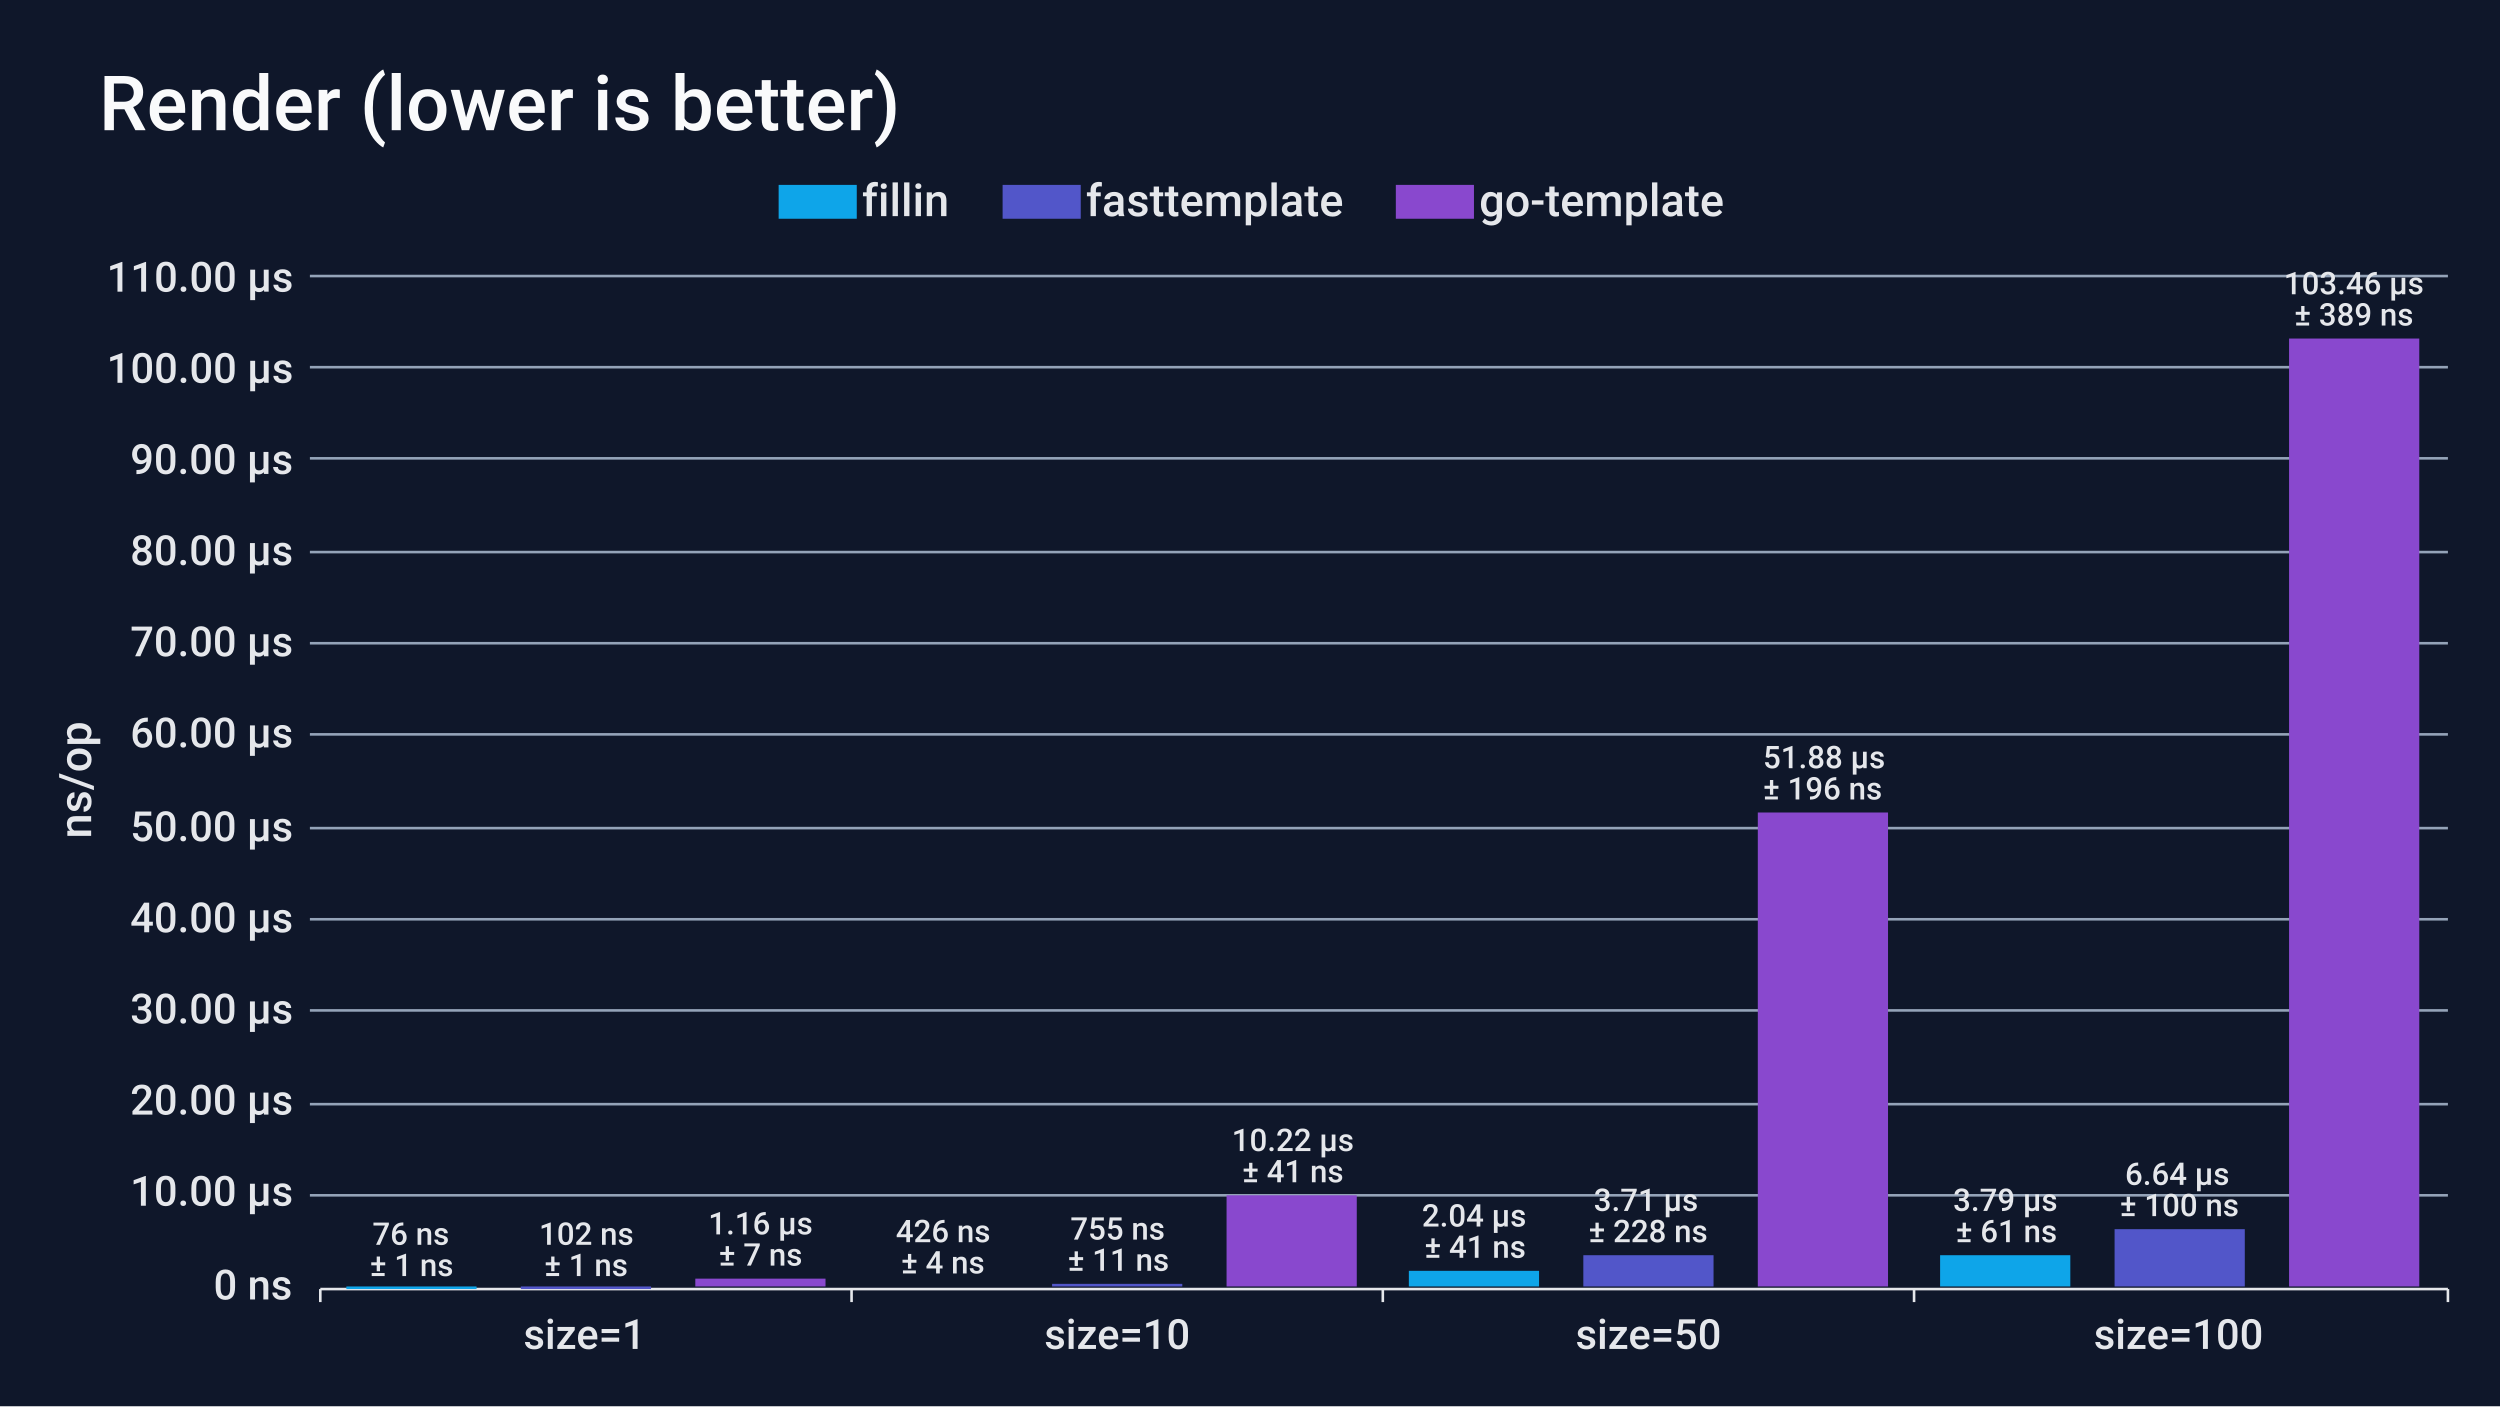
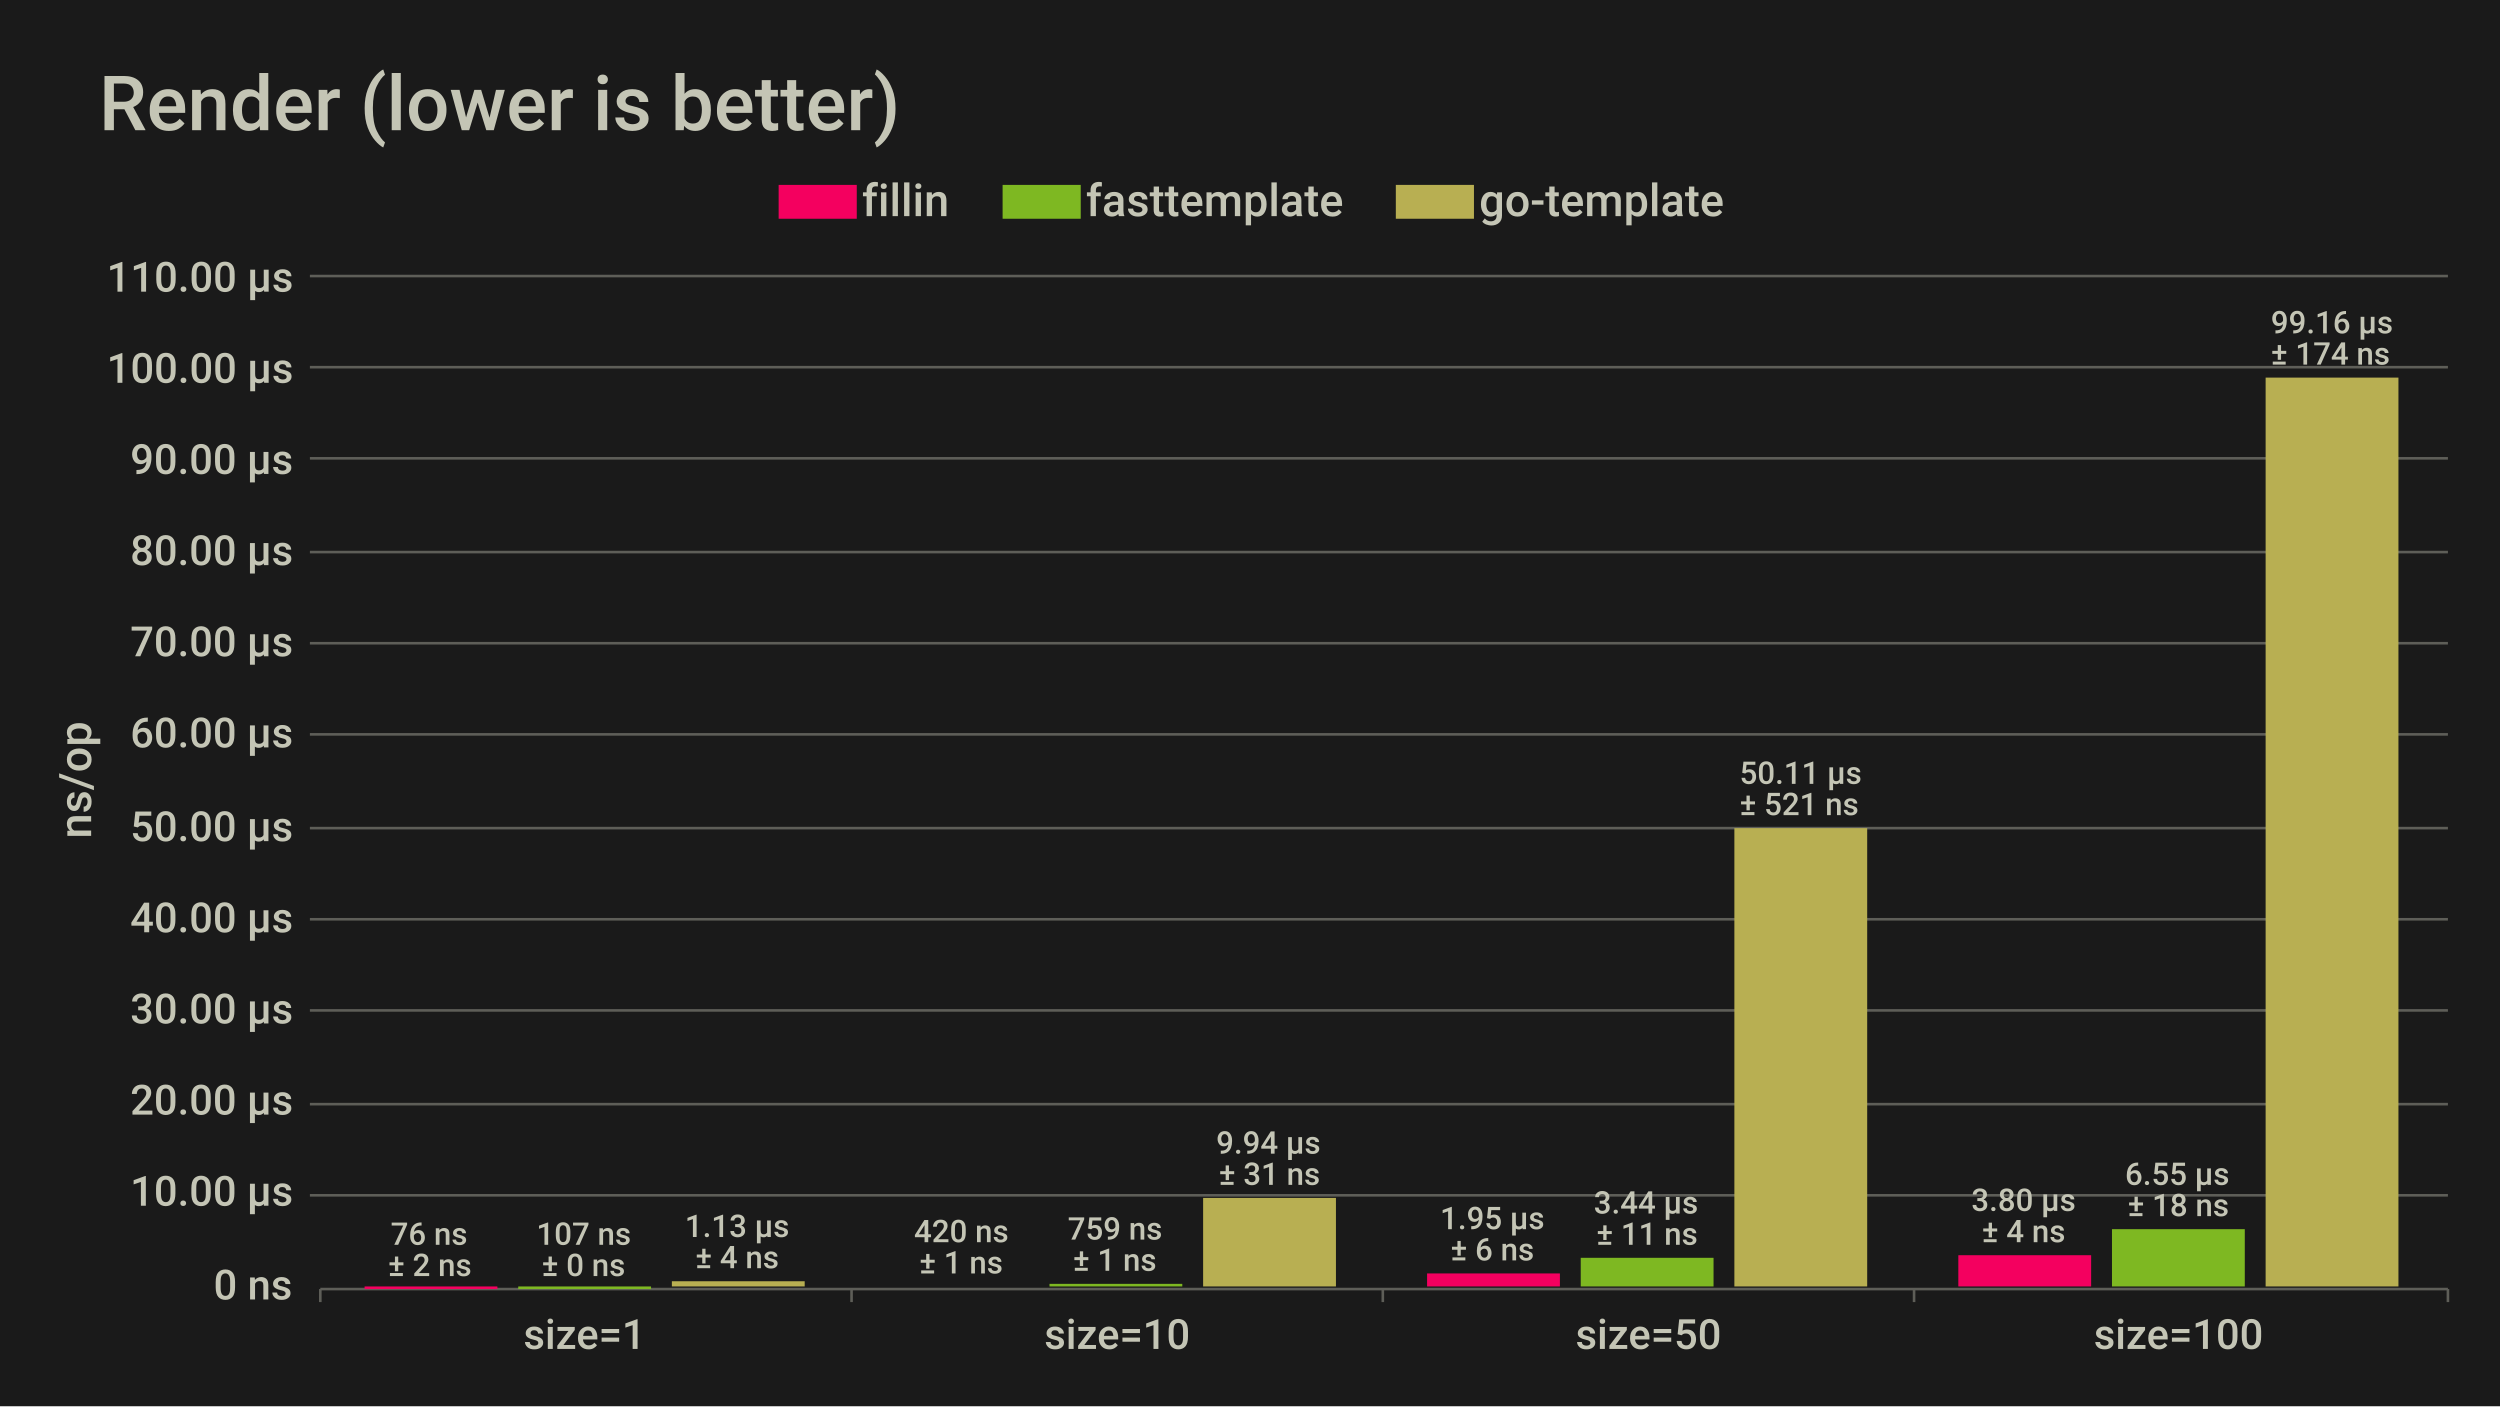
<svg xmlns="http://www.w3.org/2000/svg" viewBox="0 0 960 540">
-   <path d="M 0 0 L 960 0 L 960 540 L 0 540 L 0 0" style="stroke:none;fill:rgb(15,23,42)" />
-   <text x="38" y="50" style="stroke:none;fill:rgb(249,250,251);font-size:29.3px;font-family:'Roboto Medium',sans-serif">Render (lower is better)</text>
-   <path d="M 299 71 L 329 71 L 329 84 L 299 84 L 299 71" style="stroke:none;fill:rgb(14,165,233)" />
-   <text x="331" y="83" style="stroke:none;fill:rgb(229,231,235);font-size:17.3px;font-family:'Roboto Medium',sans-serif">fillin</text>
-   <path d="M 385 71 L 415 71 L 415 84 L 385 84 L 385 71" style="stroke:none;fill:rgb(82,86,201)" />
-   <text x="417" y="83" style="stroke:none;fill:rgb(229,231,235);font-size:17.3px;font-family:'Roboto Medium',sans-serif">fasttemplate</text>
-   <path d="M 536 71 L 566 71 L 566 84 L 536 84 L 536 71" style="stroke:none;fill:rgb(137,72,206)" />
-   <text x="568" y="83" style="stroke:none;fill:rgb(229,231,235);font-size:17.3px;font-family:'Roboto Medium',sans-serif">go-template</text>
-   <text x="35" y="322" style="stroke:none;fill:rgb(229,231,235);font-size:17.3px;font-family:'Roboto Medium',sans-serif" transform="rotate(270.00,35,322)">ns/op</text>
-   <text x="41" y="112" style="stroke:none;fill:rgb(229,231,235);font-size:16px;font-family:'Roboto Medium',sans-serif">110.00 µs</text>
-   <text x="41" y="147" style="stroke:none;fill:rgb(229,231,235);font-size:16px;font-family:'Roboto Medium',sans-serif">100.00 µs</text>
-   <text x="50" y="182" style="stroke:none;fill:rgb(229,231,235);font-size:16px;font-family:'Roboto Medium',sans-serif">90.00 µs</text>
-   <text x="50" y="217" style="stroke:none;fill:rgb(229,231,235);font-size:16px;font-family:'Roboto Medium',sans-serif">80.00 µs</text>
-   <text x="50" y="252" style="stroke:none;fill:rgb(229,231,235);font-size:16px;font-family:'Roboto Medium',sans-serif">70.00 µs</text>
-   <text x="50" y="287" style="stroke:none;fill:rgb(229,231,235);font-size:16px;font-family:'Roboto Medium',sans-serif">60.00 µs</text>
-   <text x="50" y="323" style="stroke:none;fill:rgb(229,231,235);font-size:16px;font-family:'Roboto Medium',sans-serif">50.00 µs</text>
-   <text x="50" y="358" style="stroke:none;fill:rgb(229,231,235);font-size:16px;font-family:'Roboto Medium',sans-serif">40.00 µs</text>
-   <text x="50" y="393" style="stroke:none;fill:rgb(229,231,235);font-size:16px;font-family:'Roboto Medium',sans-serif">30.00 µs</text>
-   <text x="50" y="428" style="stroke:none;fill:rgb(229,231,235);font-size:16px;font-family:'Roboto Medium',sans-serif">20.00 µs</text>
-   <text x="50" y="463" style="stroke:none;fill:rgb(229,231,235);font-size:16px;font-family:'Roboto Medium',sans-serif">10.00 µs</text>
-   <text x="82" y="499" style="stroke:none;fill:rgb(229,231,235);font-size:16px;font-family:'Roboto Medium',sans-serif">0 ns</text>
-   <path d="M 119 106 L 940 106" style="stroke-width:1;stroke:rgb(148,163,184);fill:none" />
-   <path d="M 119 141 L 940 141" style="stroke-width:1;stroke:rgb(148,163,184);fill:none" />
-   <path d="M 119 176 L 940 176" style="stroke-width:1;stroke:rgb(148,163,184);fill:none" />
-   <path d="M 119 212 L 940 212" style="stroke-width:1;stroke:rgb(148,163,184);fill:none" />
-   <path d="M 119 247 L 940 247" style="stroke-width:1;stroke:rgb(148,163,184);fill:none" />
-   <path d="M 119 282 L 940 282" style="stroke-width:1;stroke:rgb(148,163,184);fill:none" />
-   <path d="M 119 318 L 940 318" style="stroke-width:1;stroke:rgb(148,163,184);fill:none" />
-   <path d="M 119 353 L 940 353" style="stroke-width:1;stroke:rgb(148,163,184);fill:none" />
-   <path d="M 119 388 L 940 388" style="stroke-width:1;stroke:rgb(148,163,184);fill:none" />
-   <path d="M 119 424 L 940 424" style="stroke-width:1;stroke:rgb(148,163,184);fill:none" />
-   <path d="M 119 459 L 940 459" style="stroke-width:1;stroke:rgb(148,163,184);fill:none" />
-   <path d="M 123 495 L 940 495" style="stroke-width:1;stroke:rgb(229,231,235);fill:none" />
-   <path d="M 123 500 L 123 495" style="stroke-width:1;stroke:rgb(229,231,235);fill:none" />
-   <path d="M 327 500 L 327 495" style="stroke-width:1;stroke:rgb(229,231,235);fill:none" />
-   <path d="M 531 500 L 531 495" style="stroke-width:1;stroke:rgb(229,231,235);fill:none" />
-   <path d="M 735 500 L 735 495" style="stroke-width:1;stroke:rgb(229,231,235);fill:none" />
-   <path d="M 940 500 L 940 495" style="stroke-width:1;stroke:rgb(229,231,235);fill:none" />
-   <text x="201" y="518" style="stroke:none;fill:rgb(229,231,235);font-size:16px;font-family:'Roboto Medium',sans-serif">size=1</text>
-   <text x="401" y="518" style="stroke:none;fill:rgb(229,231,235);font-size:16px;font-family:'Roboto Medium',sans-serif">size=10</text>
-   <text x="605" y="518" style="stroke:none;fill:rgb(229,231,235);font-size:16px;font-family:'Roboto Medium',sans-serif">size=50</text>
-   <text x="804" y="518" style="stroke:none;fill:rgb(229,231,235);font-size:16px;font-family:'Roboto Medium',sans-serif">size=100</text>
-   <path d="M 133 495 L 183 495 L 183 494 L 133 494 L 133 495" style="stroke:none;fill:rgb(14,165,233)" />
-   <path d="M 337 494 L 387 494 L 387 494 L 337 494 L 337 494" style="stroke:none;fill:rgb(14,165,233)" />
-   <path d="M 541 488 L 591 488 L 591 494 L 541 494 L 541 488" style="stroke:none;fill:rgb(14,165,233)" />
-   <path d="M 745 482 L 795 482 L 795 494 L 745 494 L 745 482" style="stroke:none;fill:rgb(14,165,233)" />
-   <path d="M 200 495 L 250 495 L 250 494 L 200 494 L 200 495" style="stroke:none;fill:rgb(82,86,201)" />
-   <path d="M 404 493 L 454 493 L 454 494 L 404 494 L 404 493" style="stroke:none;fill:rgb(82,86,201)" />
-   <path d="M 608 482 L 658 482 L 658 494 L 608 494 L 608 482" style="stroke:none;fill:rgb(82,86,201)" />
-   <path d="M 812 472 L 862 472 L 862 494 L 812 494 L 812 472" style="stroke:none;fill:rgb(82,86,201)" />
-   <path d="M 267 491 L 317 491 L 317 494 L 267 494 L 267 491" style="stroke:none;fill:rgb(137,72,206)" />
-   <path d="M 471 459 L 521 459 L 521 494 L 471 494 L 471 459" style="stroke:none;fill:rgb(137,72,206)" />
-   <path d="M 675 312 L 725 312 L 725 494 L 675 494 L 675 312" style="stroke:none;fill:rgb(137,72,206)" />
-   <path d="M 879 130 L 929 130 L 929 494 L 879 494 L 879 130" style="stroke:none;fill:rgb(137,72,206)" />
-   <text x="143" y="478" style="stroke:none;fill:rgb(229,231,235);font-size:12px;font-family:'Roboto Medium',sans-serif">76 ns</text>
-   <text x="142" y="490" style="stroke:none;fill:rgb(229,231,235);font-size:12px;font-family:'Roboto Medium',sans-serif">± 1 ns</text>
-   <text x="344" y="477" style="stroke:none;fill:rgb(229,231,235);font-size:12px;font-family:'Roboto Medium',sans-serif">426 ns</text>
-   <text x="346" y="489" style="stroke:none;fill:rgb(229,231,235);font-size:12px;font-family:'Roboto Medium',sans-serif">± 4 ns</text>
-   <text x="546" y="471" style="stroke:none;fill:rgb(229,231,235);font-size:12px;font-family:'Roboto Medium',sans-serif">2.04 µs</text>
-   <text x="547" y="483" style="stroke:none;fill:rgb(229,231,235);font-size:12px;font-family:'Roboto Medium',sans-serif">± 41 ns</text>
-   <text x="750" y="465" style="stroke:none;fill:rgb(229,231,235);font-size:12px;font-family:'Roboto Medium',sans-serif">3.79 µs</text>
-   <text x="751" y="477" style="stroke:none;fill:rgb(229,231,235);font-size:12px;font-family:'Roboto Medium',sans-serif">± 61 ns</text>
-   <text x="207" y="478" style="stroke:none;fill:rgb(229,231,235);font-size:12px;font-family:'Roboto Medium',sans-serif">102 ns</text>
-   <text x="209" y="490" style="stroke:none;fill:rgb(229,231,235);font-size:12px;font-family:'Roboto Medium',sans-serif">± 1 ns</text>
-   <text x="411" y="476" style="stroke:none;fill:rgb(229,231,235);font-size:12px;font-family:'Roboto Medium',sans-serif">755 ns</text>
-   <text x="410" y="488" style="stroke:none;fill:rgb(229,231,235);font-size:12px;font-family:'Roboto Medium',sans-serif">± 11 ns</text>
-   <text x="612" y="465" style="stroke:none;fill:rgb(229,231,235);font-size:12px;font-family:'Roboto Medium',sans-serif">3.71 µs</text>
-   <text x="610" y="477" style="stroke:none;fill:rgb(229,231,235);font-size:12px;font-family:'Roboto Medium',sans-serif">± 228 ns</text>
-   <text x="816" y="455" style="stroke:none;fill:rgb(229,231,235);font-size:12px;font-family:'Roboto Medium',sans-serif">6.64 µs</text>
-   <text x="814" y="467" style="stroke:none;fill:rgb(229,231,235);font-size:12px;font-family:'Roboto Medium',sans-serif">± 100 ns</text>
-   <text x="272" y="474" style="stroke:none;fill:rgb(229,231,235);font-size:12px;font-family:'Roboto Medium',sans-serif">1.16 µs</text>
-   <text x="276" y="486" style="stroke:none;fill:rgb(229,231,235);font-size:12px;font-family:'Roboto Medium',sans-serif">± 7 ns</text>
-   <text x="473" y="442" style="stroke:none;fill:rgb(229,231,235);font-size:12px;font-family:'Roboto Medium',sans-serif">10.22 µs</text>
-   <text x="477" y="454" style="stroke:none;fill:rgb(229,231,235);font-size:12px;font-family:'Roboto Medium',sans-serif">± 41 ns</text>
-   <text x="677" y="295" style="stroke:none;fill:rgb(229,231,235);font-size:12px;font-family:'Roboto Medium',sans-serif">51.88 µs</text>
-   <text x="677" y="307" style="stroke:none;fill:rgb(229,231,235);font-size:12px;font-family:'Roboto Medium',sans-serif">± 196 ns</text>
-   <text x="877" y="113" style="stroke:none;fill:rgb(229,231,235);font-size:12px;font-family:'Roboto Medium',sans-serif">103.46 µs</text>
-   <text x="881" y="125" style="stroke:none;fill:rgb(229,231,235);font-size:12px;font-family:'Roboto Medium',sans-serif">± 389 ns</text>
+   <path d="M 0 0 L 960 0 L 960 540 L 0 540 L 0 0" style="stroke:none;fill:rgb(26,26,26)" />
+   <text x="38" y="50" style="stroke:none;fill:rgb(196,197,181);font-size:29.3px;font-family:'Roboto Medium',sans-serif">Render (lower is better)</text>
+   <path d="M 299 71 L 329 71 L 329 84 L 299 84 L 299 71" style="stroke:none;fill:rgb(244,0,95)" />
+   <text x="331" y="83" style="stroke:none;fill:rgb(196,197,181);font-size:17.3px;font-family:'Roboto Medium',sans-serif">fillin</text>
+   <path d="M 385 71 L 415 71 L 415 84 L 385 84 L 385 71" style="stroke:none;fill:rgb(126,184,34)" />
+   <text x="417" y="83" style="stroke:none;fill:rgb(196,197,181);font-size:17.3px;font-family:'Roboto Medium',sans-serif">fasttemplate</text>
+   <path d="M 536 71 L 566 71 L 566 84 L 536 84 L 536 71" style="stroke:none;fill:rgb(184,175,82)" />
+   <text x="568" y="83" style="stroke:none;fill:rgb(196,197,181);font-size:17.3px;font-family:'Roboto Medium',sans-serif">go-template</text>
+   <text x="35" y="322" style="stroke:none;fill:rgb(196,197,181);font-size:17.3px;font-family:'Roboto Medium',sans-serif" transform="rotate(270.00,35,322)">ns/op</text>
+   <text x="41" y="112" style="stroke:none;fill:rgb(196,197,181);font-size:16px;font-family:'Roboto Medium',sans-serif">110.00 µs</text>
+   <text x="41" y="147" style="stroke:none;fill:rgb(196,197,181);font-size:16px;font-family:'Roboto Medium',sans-serif">100.00 µs</text>
+   <text x="50" y="182" style="stroke:none;fill:rgb(196,197,181);font-size:16px;font-family:'Roboto Medium',sans-serif">90.00 µs</text>
+   <text x="50" y="217" style="stroke:none;fill:rgb(196,197,181);font-size:16px;font-family:'Roboto Medium',sans-serif">80.00 µs</text>
+   <text x="50" y="252" style="stroke:none;fill:rgb(196,197,181);font-size:16px;font-family:'Roboto Medium',sans-serif">70.00 µs</text>
+   <text x="50" y="287" style="stroke:none;fill:rgb(196,197,181);font-size:16px;font-family:'Roboto Medium',sans-serif">60.00 µs</text>
+   <text x="50" y="323" style="stroke:none;fill:rgb(196,197,181);font-size:16px;font-family:'Roboto Medium',sans-serif">50.00 µs</text>
+   <text x="50" y="358" style="stroke:none;fill:rgb(196,197,181);font-size:16px;font-family:'Roboto Medium',sans-serif">40.00 µs</text>
+   <text x="50" y="393" style="stroke:none;fill:rgb(196,197,181);font-size:16px;font-family:'Roboto Medium',sans-serif">30.00 µs</text>
+   <text x="50" y="428" style="stroke:none;fill:rgb(196,197,181);font-size:16px;font-family:'Roboto Medium',sans-serif">20.00 µs</text>
+   <text x="50" y="463" style="stroke:none;fill:rgb(196,197,181);font-size:16px;font-family:'Roboto Medium',sans-serif">10.00 µs</text>
+   <text x="82" y="499" style="stroke:none;fill:rgb(196,197,181);font-size:16px;font-family:'Roboto Medium',sans-serif">0 ns</text>
+   <path d="M 119 106 L 940 106" style="stroke-width:1;stroke:rgb(94,94,88);fill:none" />
+   <path d="M 119 141 L 940 141" style="stroke-width:1;stroke:rgb(94,94,88);fill:none" />
+   <path d="M 119 176 L 940 176" style="stroke-width:1;stroke:rgb(94,94,88);fill:none" />
+   <path d="M 119 212 L 940 212" style="stroke-width:1;stroke:rgb(94,94,88);fill:none" />
+   <path d="M 119 247 L 940 247" style="stroke-width:1;stroke:rgb(94,94,88);fill:none" />
+   <path d="M 119 282 L 940 282" style="stroke-width:1;stroke:rgb(94,94,88);fill:none" />
+   <path d="M 119 318 L 940 318" style="stroke-width:1;stroke:rgb(94,94,88);fill:none" />
+   <path d="M 119 353 L 940 353" style="stroke-width:1;stroke:rgb(94,94,88);fill:none" />
+   <path d="M 119 388 L 940 388" style="stroke-width:1;stroke:rgb(94,94,88);fill:none" />
+   <path d="M 119 424 L 940 424" style="stroke-width:1;stroke:rgb(94,94,88);fill:none" />
+   <path d="M 119 459 L 940 459" style="stroke-width:1;stroke:rgb(94,94,88);fill:none" />
+   <path d="M 123 495 L 940 495" style="stroke-width:1;stroke:rgb(94,94,88);fill:none" />
+   <path d="M 123 500 L 123 495" style="stroke-width:1;stroke:rgb(94,94,88);fill:none" />
+   <path d="M 327 500 L 327 495" style="stroke-width:1;stroke:rgb(94,94,88);fill:none" />
+   <path d="M 531 500 L 531 495" style="stroke-width:1;stroke:rgb(94,94,88);fill:none" />
+   <path d="M 735 500 L 735 495" style="stroke-width:1;stroke:rgb(94,94,88);fill:none" />
+   <path d="M 940 500 L 940 495" style="stroke-width:1;stroke:rgb(94,94,88);fill:none" />
+   <text x="201" y="518" style="stroke:none;fill:rgb(196,197,181);font-size:16px;font-family:'Roboto Medium',sans-serif">size=1</text>
+   <text x="401" y="518" style="stroke:none;fill:rgb(196,197,181);font-size:16px;font-family:'Roboto Medium',sans-serif">size=10</text>
+   <text x="605" y="518" style="stroke:none;fill:rgb(196,197,181);font-size:16px;font-family:'Roboto Medium',sans-serif">size=50</text>
+   <text x="804" y="518" style="stroke:none;fill:rgb(196,197,181);font-size:16px;font-family:'Roboto Medium',sans-serif">size=100</text>
+   <path d="M 140 495 L 191 495 L 191 494 L 140 494 L 140 495" style="stroke:none;fill:rgb(244,0,95)" />
+   <path d="M 344 494 L 395 494 L 395 494 L 344 494 L 344 494" style="stroke:none;fill:rgb(244,0,95)" />
+   <path d="M 548 489 L 599 489 L 599 494 L 548 494 L 548 489" style="stroke:none;fill:rgb(244,0,95)" />
+   <path d="M 752 482 L 803 482 L 803 494 L 752 494 L 752 482" style="stroke:none;fill:rgb(244,0,95)" />
+   <path d="M 199 495 L 250 495 L 250 494 L 199 494 L 199 495" style="stroke:none;fill:rgb(126,184,34)" />
+   <path d="M 403 493 L 454 493 L 454 494 L 403 494 L 403 493" style="stroke:none;fill:rgb(126,184,34)" />
+   <path d="M 607 483 L 658 483 L 658 494 L 607 494 L 607 483" style="stroke:none;fill:rgb(126,184,34)" />
+   <path d="M 811 472 L 862 472 L 862 494 L 811 494 L 811 472" style="stroke:none;fill:rgb(126,184,34)" />
+   <path d="M 258 492 L 309 492 L 309 494 L 258 494 L 258 492" style="stroke:none;fill:rgb(184,175,82)" />
+   <path d="M 462 460 L 513 460 L 513 494 L 462 494 L 462 460" style="stroke:none;fill:rgb(184,175,82)" />
+   <path d="M 666 318 L 717 318 L 717 494 L 666 494 L 666 318" style="stroke:none;fill:rgb(184,175,82)" />
+   <path d="M 870 145 L 921 145 L 921 494 L 870 494 L 870 145" style="stroke:none;fill:rgb(184,175,82)" />
+   <text x="150" y="478" style="stroke:none;fill:rgb(196,197,181);font-size:12px;font-family:'Roboto Medium',sans-serif">76 ns</text>
+   <text x="149" y="490" style="stroke:none;fill:rgb(196,197,181);font-size:12px;font-family:'Roboto Medium',sans-serif">± 2 ns</text>
+   <text x="351" y="477" style="stroke:none;fill:rgb(196,197,181);font-size:12px;font-family:'Roboto Medium',sans-serif">420 ns</text>
+   <text x="353" y="489" style="stroke:none;fill:rgb(196,197,181);font-size:12px;font-family:'Roboto Medium',sans-serif">± 1 ns</text>
+   <text x="553" y="472" style="stroke:none;fill:rgb(196,197,181);font-size:12px;font-family:'Roboto Medium',sans-serif">1.95 µs</text>
+   <text x="557" y="484" style="stroke:none;fill:rgb(196,197,181);font-size:12px;font-family:'Roboto Medium',sans-serif">± 6 ns</text>
+   <text x="757" y="465" style="stroke:none;fill:rgb(196,197,181);font-size:12px;font-family:'Roboto Medium',sans-serif">3.80 µs</text>
+   <text x="761" y="477" style="stroke:none;fill:rgb(196,197,181);font-size:12px;font-family:'Roboto Medium',sans-serif">± 4 ns</text>
+   <text x="206" y="478" style="stroke:none;fill:rgb(196,197,181);font-size:12px;font-family:'Roboto Medium',sans-serif">107 ns</text>
+   <text x="208" y="490" style="stroke:none;fill:rgb(196,197,181);font-size:12px;font-family:'Roboto Medium',sans-serif">± 0 ns</text>
+   <text x="410" y="476" style="stroke:none;fill:rgb(196,197,181);font-size:12px;font-family:'Roboto Medium',sans-serif">759 ns</text>
+   <text x="412" y="488" style="stroke:none;fill:rgb(196,197,181);font-size:12px;font-family:'Roboto Medium',sans-serif">± 1 ns</text>
+   <text x="612" y="466" style="stroke:none;fill:rgb(196,197,181);font-size:12px;font-family:'Roboto Medium',sans-serif">3.44 µs</text>
+   <text x="613" y="478" style="stroke:none;fill:rgb(196,197,181);font-size:12px;font-family:'Roboto Medium',sans-serif">± 11 ns</text>
+   <text x="816" y="455" style="stroke:none;fill:rgb(196,197,181);font-size:12px;font-family:'Roboto Medium',sans-serif">6.55 µs</text>
+   <text x="817" y="467" style="stroke:none;fill:rgb(196,197,181);font-size:12px;font-family:'Roboto Medium',sans-serif">± 18 ns</text>
+   <text x="263" y="475" style="stroke:none;fill:rgb(196,197,181);font-size:12px;font-family:'Roboto Medium',sans-serif">1.13 µs</text>
+   <text x="267" y="487" style="stroke:none;fill:rgb(196,197,181);font-size:12px;font-family:'Roboto Medium',sans-serif">± 4 ns</text>
+   <text x="467" y="443" style="stroke:none;fill:rgb(196,197,181);font-size:12px;font-family:'Roboto Medium',sans-serif">9.94 µs</text>
+   <text x="468" y="455" style="stroke:none;fill:rgb(196,197,181);font-size:12px;font-family:'Roboto Medium',sans-serif">± 31 ns</text>
+   <text x="668" y="301" style="stroke:none;fill:rgb(196,197,181);font-size:12px;font-family:'Roboto Medium',sans-serif">50.11 µs</text>
+   <text x="668" y="313" style="stroke:none;fill:rgb(196,197,181);font-size:12px;font-family:'Roboto Medium',sans-serif">± 521 ns</text>
+   <text x="872" y="128" style="stroke:none;fill:rgb(196,197,181);font-size:12px;font-family:'Roboto Medium',sans-serif">99.16 µs</text>
+   <text x="872" y="140" style="stroke:none;fill:rgb(196,197,181);font-size:12px;font-family:'Roboto Medium',sans-serif">± 174 ns</text>
</svg>
